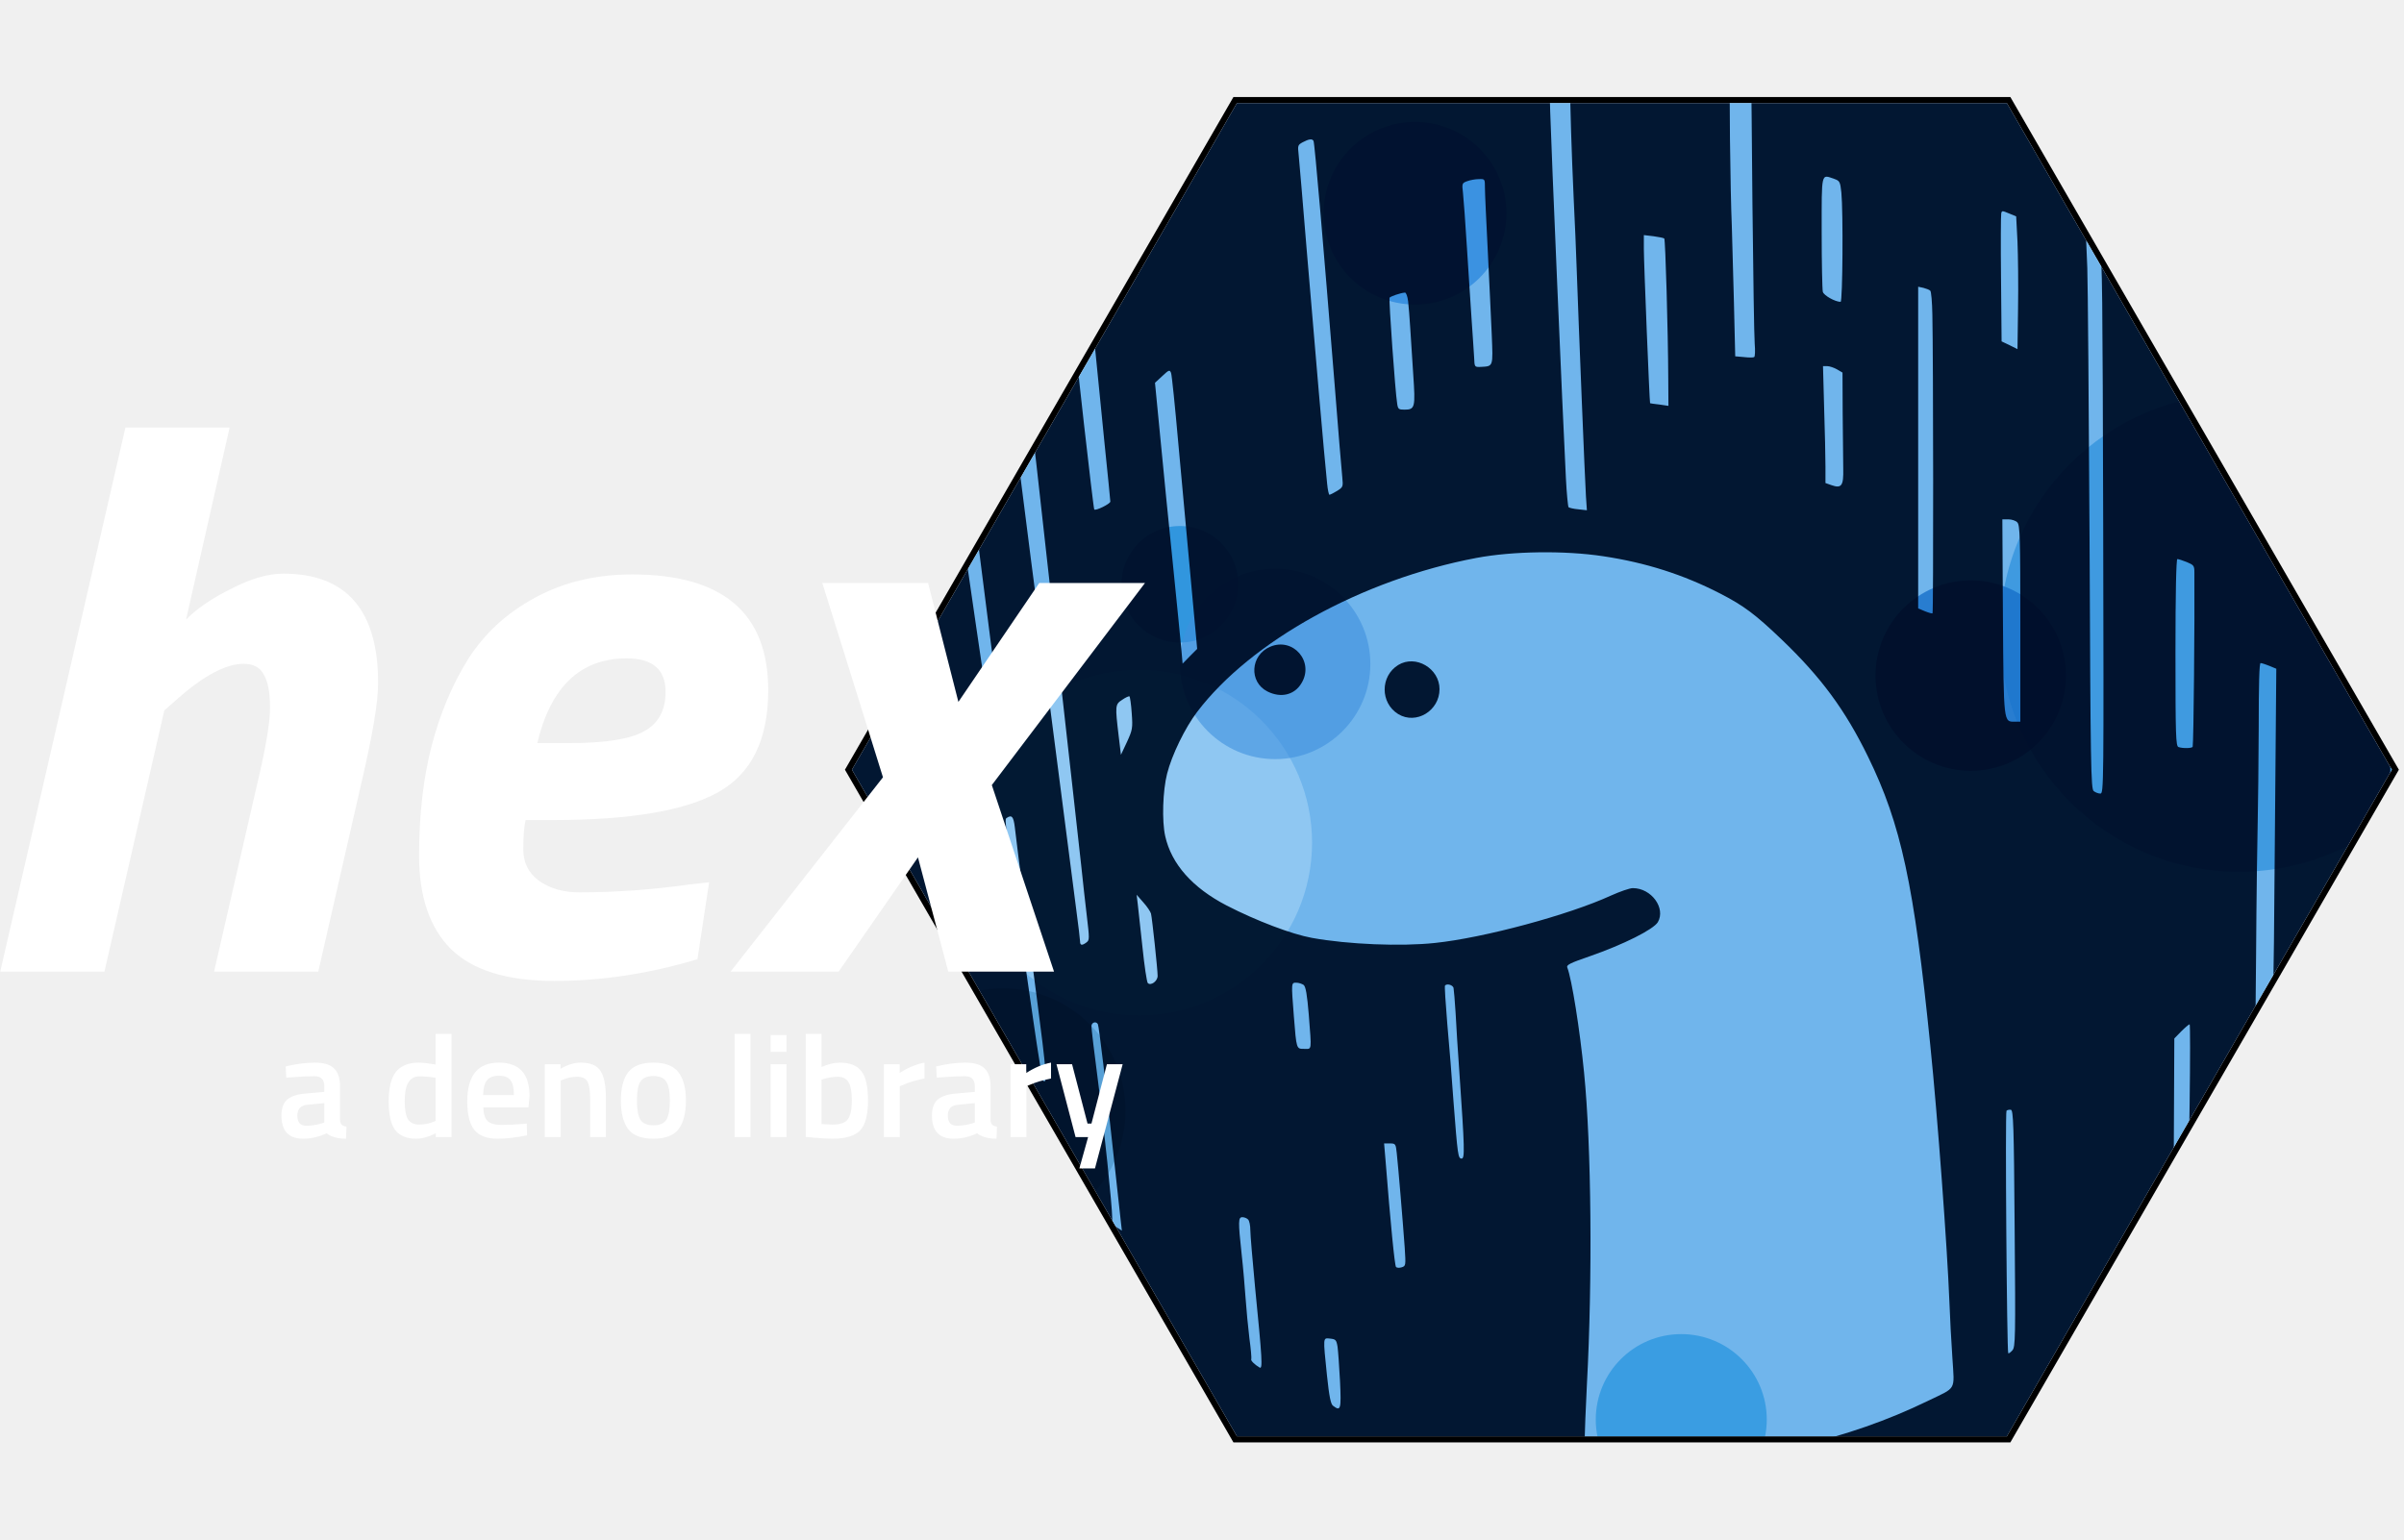
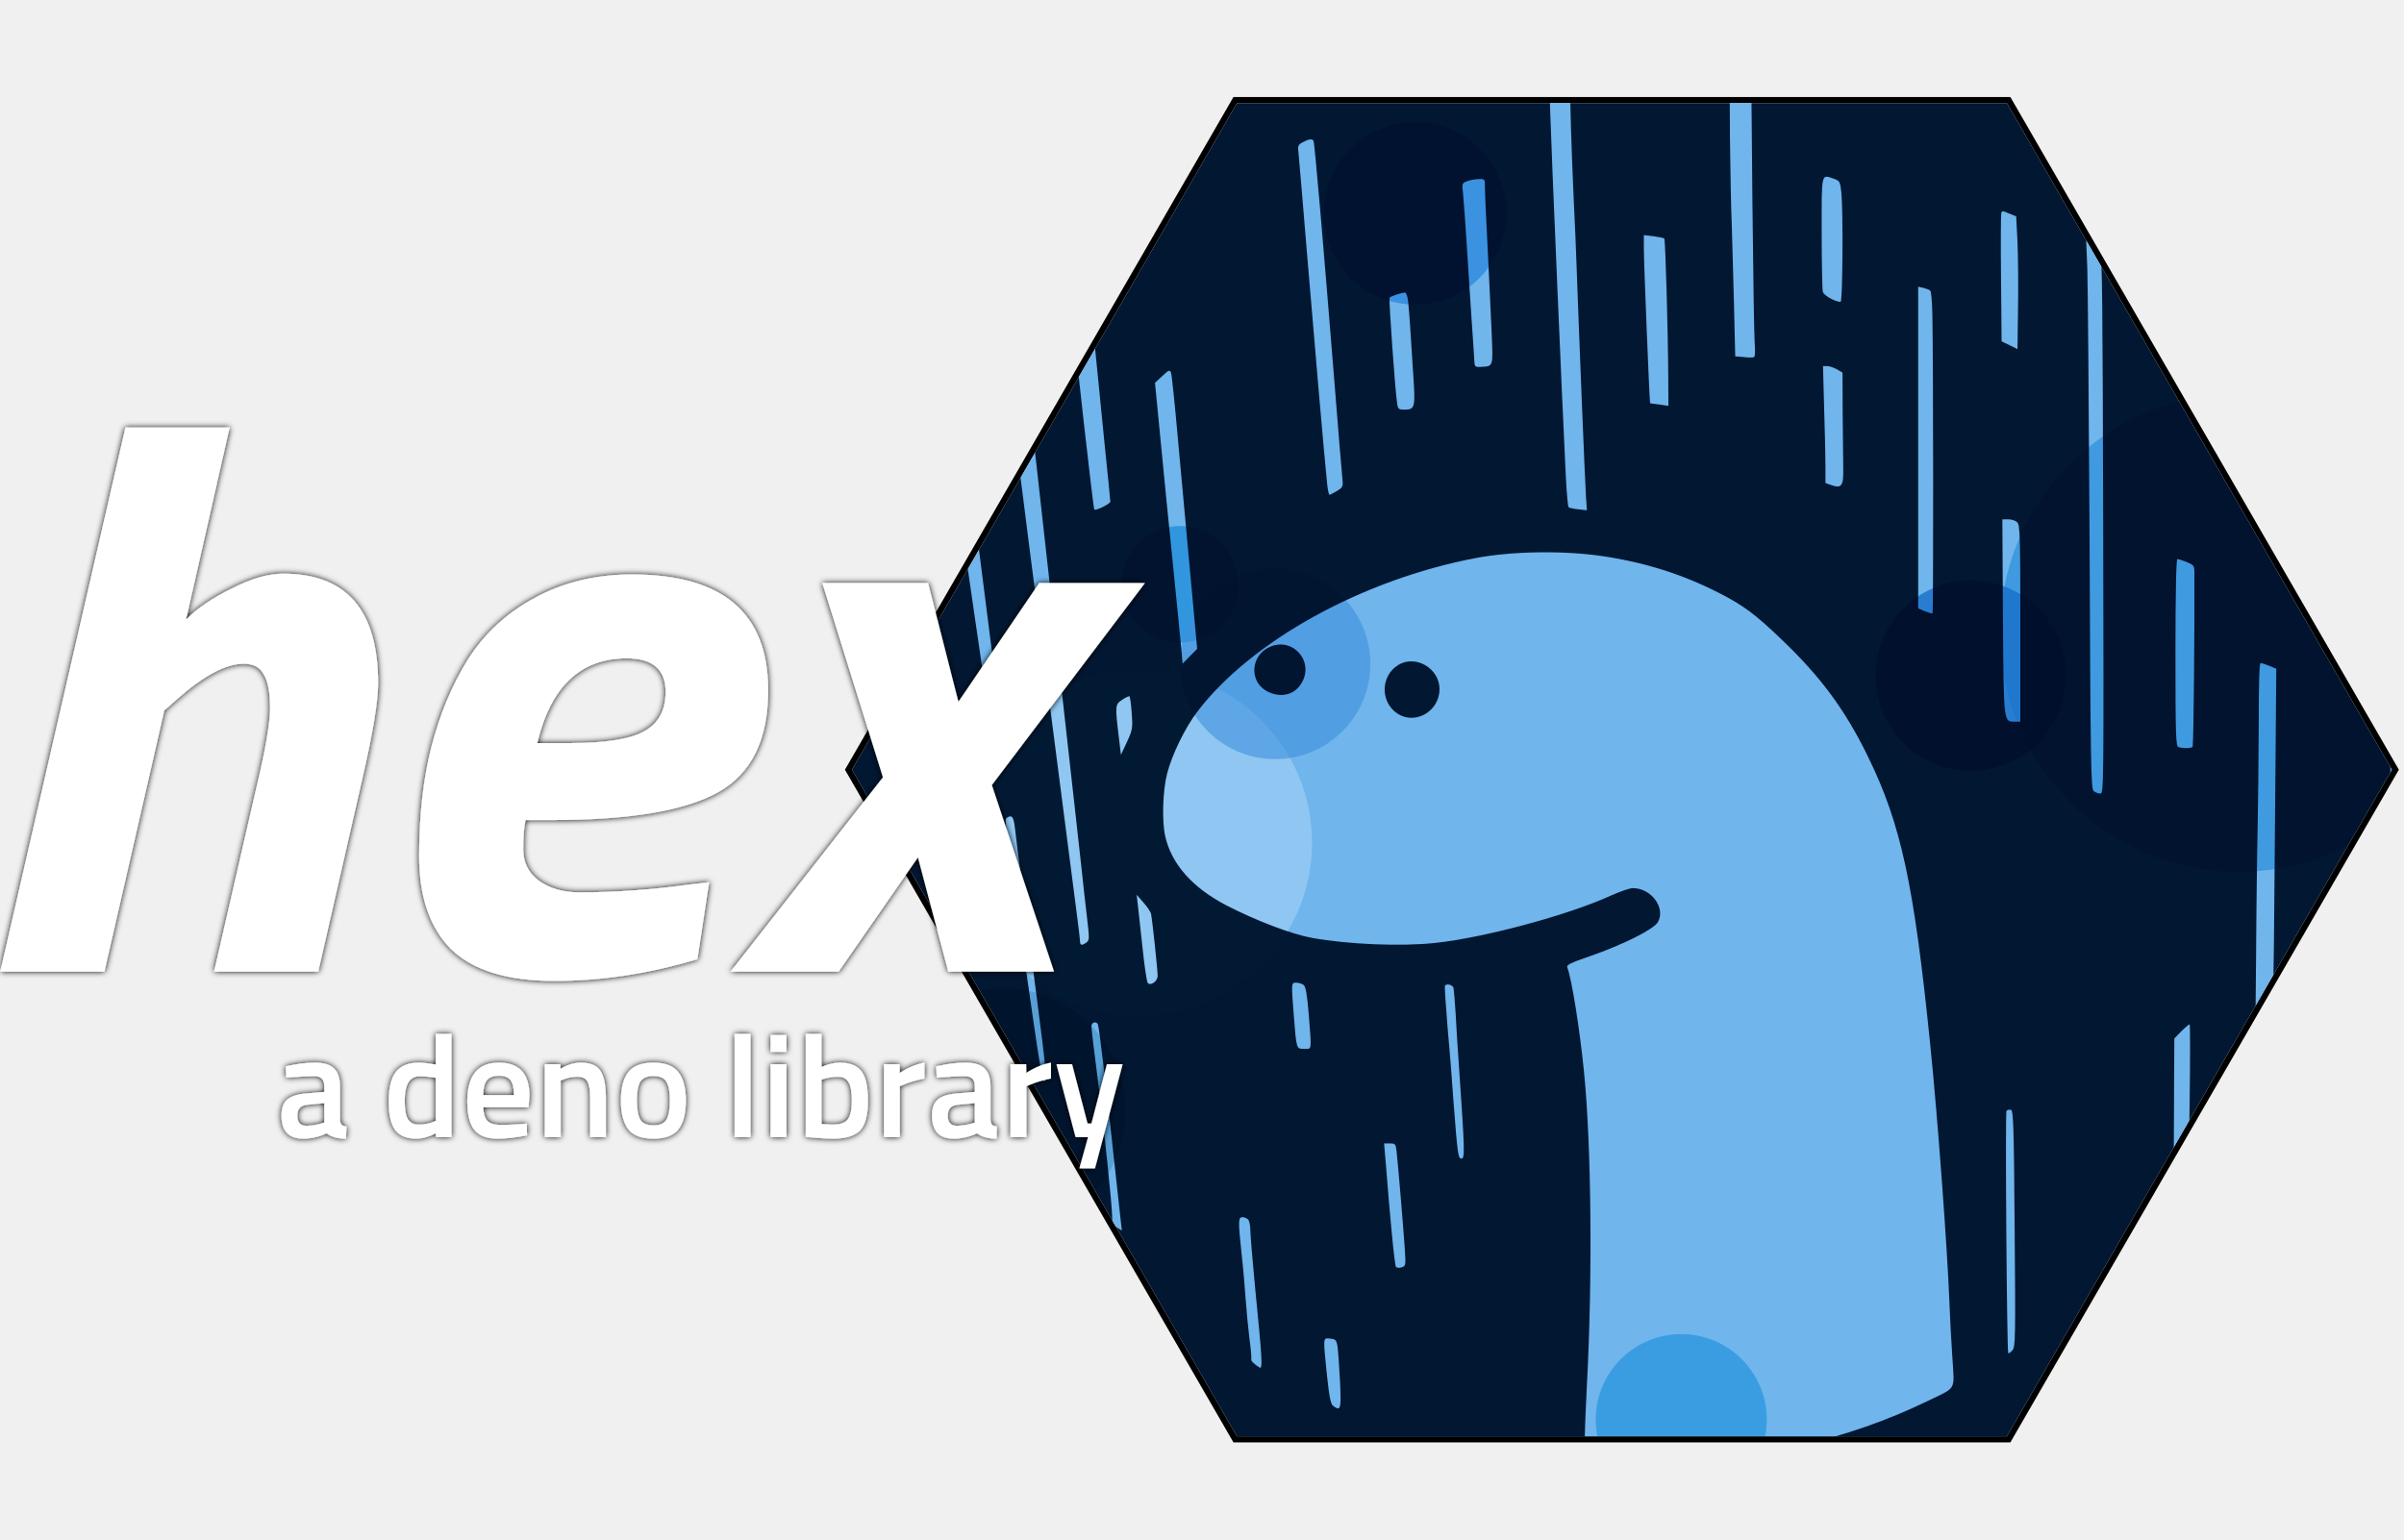
<svg xmlns="http://www.w3.org/2000/svg" width="1583" height="1014" viewBox="0 0 1583 1014" fill="none">
+   <defs>
+     <filter id="shadow">
+       <feDropShadow dx="0" dy="0" stdDeviation="2" />
+     </filter>
+   </defs>
  <g clip-path="url(#clip0_1_2)">
    <path d="M1576.73 508L1577.31 507L1576.73 506L1323.23 66.925L1322.65 65.925L1321.5 65.925L814.5 65.925L813.345 65.925L812.768 66.925L559.268 506L558.691 507L559.268 508L812.768 947.075L813.345 948.075L814.5 948.075L1321.5 948.075L1322.65 948.075L1323.23 947.075L1576.73 508Z" stroke="black" stroke-width="4" />
    <mask id="mask0_1_2" style="mask-type:alpha" maskUnits="userSpaceOnUse" x="561" y="67" width="1014" height="880">
      <path d="M1575 507L1321.5 946.075L814.5 946.075L561 507L814.5 67.925L1321.5 67.925L1575 507Z" fill="#D9D9D9" />
    </mask>
    <g mask="url(#mask0_1_2)">
      <rect x="557.444" y="-0.519" width="1017.56" height="1014.52" fill="#70B5EC" />
      <circle cx="1474.32" cy="416.852" r="157.384" fill="#3F9AE0" />
      <circle cx="1297.74" cy="445.002" r="62.698" fill="#176FC9" fill-opacity="0.8" />
      <circle cx="931.789" cy="140.47" r="60.139" fill="#3B92E1" />
      <circle cx="776.964" cy="384.864" r="38.386" fill="#0782D5" fill-opacity="0.6" />
      <circle cx="750.093" cy="555.043" r="113.88" fill="#97CBF3" fill-opacity="0.8" />
      <circle cx="839.661" cy="437.325" r="62.698" fill="#3E90DD" fill-opacity="0.6" />
      <circle cx="660.525" cy="731.62" r="80.611" fill="#519BD1" fill-opacity="0.8" />
      <circle cx="1107.09" cy="935.068" r="56.3" fill="#3A9DE2" />
      <g style="mix-blend-mode:multiply">
        <path d="M1027.64 0.26C1025.27 0.509 1017.67 1.381 1010.82 2.004C913.398 12.219 817.473 53.453 739.239 118.978C724.788 130.936 691.899 163.823 679.94 178.274C615.16 255.633 577.288 342.46 563.336 445.232C560.221 468.028 560.221 545.014 563.336 567.811C577.288 670.583 615.16 757.409 679.94 834.768C691.899 849.219 724.788 882.106 739.239 894.065C816.601 958.842 903.432 996.712 1006.21 1010.66C1029.01 1013.78 1105.99 1013.78 1128.79 1010.66C1231.57 996.712 1318.4 958.842 1395.76 894.065C1410.21 882.106 1443.1 849.219 1455.06 834.768C1519.84 757.409 1557.71 670.583 1571.66 567.811C1574.78 545.014 1574.78 468.028 1571.66 445.232C1557.71 342.46 1519.84 255.633 1455.06 178.274C1443.1 163.823 1410.21 130.936 1395.76 118.978C1318.65 54.449 1230.95 16.081 1129.54 2.503C1118.58 1.008 1102.63 0.385 1073.11 0.136C1050.56 -0.113 1030 0.011 1027.64 0.26ZM1033.86 54.075C1033.86 68.65 1034.86 100.292 1036.23 130.314C1036.98 145.013 1037.85 166.066 1038.22 177.028C1039.59 215.895 1043.71 317.919 1044.33 327.013L1044.95 336.107L1039.35 335.484C1036.23 335.235 1033.37 334.487 1032.87 334.113C1032.49 333.615 1031.62 325.02 1031.12 314.929C1028.88 270.582 1021.53 98.548 1020.78 73.384L1020.04 45.729L1023.52 45.231C1025.39 44.982 1028.51 44.608 1030.5 44.483L1033.86 44.359V54.075ZM1153.08 51.086C1153.21 51.21 1153.58 88.831 1153.96 134.674C1154.45 180.641 1155.08 221.874 1155.45 226.359C1155.83 230.968 1155.7 234.954 1155.08 235.203C1154.58 235.577 1151.47 235.577 1148.35 235.203L1142.62 234.705L1141.75 198.454C1141.25 178.398 1140.63 156.225 1140.38 148.999C1139.38 126.95 1138.51 52.082 1139.26 50.214C1139.75 48.843 1141.13 48.719 1146.36 49.591C1149.97 50.338 1152.96 50.961 1153.08 51.086ZM864.937 92.817C865.685 93.939 871.54 162.578 878.765 252.394C881.132 282.914 883.499 310.818 883.873 314.306C884.496 320.66 884.371 320.909 880.385 323.4C878.143 324.771 875.9 325.892 875.402 325.892C875.028 325.892 874.281 322.653 873.907 318.666C872.163 302.472 865.436 224.241 860.702 167.685C857.961 134.424 855.469 104.652 855.096 101.413C854.473 95.932 854.597 95.433 857.836 93.689C861.823 91.572 864.065 91.198 864.937 92.817ZM1207.9 117.856C1211.39 119.102 1211.76 119.725 1212.51 126.826C1213.75 139.283 1213.38 198.828 1212.01 198.828C1208.4 198.828 1200.92 194.593 1200.3 192.226C1199.93 190.731 1199.55 173.042 1199.55 152.986C1199.55 112.5 1199.05 114.867 1207.9 117.856ZM977.804 123.711C977.804 127.075 978.676 145.636 979.673 165.194C980.67 184.752 981.791 209.541 982.289 220.255C983.161 241.93 983.41 241.183 975.064 241.681C970.953 241.806 970.953 241.806 970.703 235.577C970.454 232.089 969.831 221.251 969.084 211.285C968.461 201.32 966.966 179.769 965.969 163.325C964.973 146.882 963.727 130.563 963.353 127.075C962.606 120.846 962.73 120.597 966.094 119.351C968.087 118.604 971.575 117.981 973.818 117.981C977.804 117.856 977.804 117.856 977.804 123.711ZM1323.38 140.778L1327.62 142.522L1328.49 159.214C1328.86 168.308 1329.11 187.99 1328.86 202.814L1328.49 229.971L1323.26 227.355L1318.02 224.864L1317.65 183.506C1317.4 160.709 1317.53 141.4 1317.78 140.528C1318.27 138.66 1318.27 138.66 1323.38 140.778ZM1095.9 157.097C1096.65 157.844 1098.4 218.261 1098.52 248.906L1098.64 267.343L1092.79 266.471C1089.43 266.097 1086.68 265.723 1086.56 265.599C1086.19 265.35 1082.45 173.042 1082.45 164.073V154.854L1088.8 155.602C1092.42 156.1 1095.53 156.723 1095.9 157.097ZM1382.8 165.941C1384.3 167.685 1384.55 194.966 1384.92 345.449C1385.3 518.231 1385.3 522.716 1383.05 522.716C1381.68 522.716 1379.82 521.968 1378.69 521.096C1376.83 519.726 1376.58 504.653 1375.95 357.035C1375.45 267.592 1374.83 186.371 1374.46 176.53L1373.71 158.591L1377.32 161.207C1379.44 162.702 1381.81 164.82 1382.8 165.941ZM1271.06 191.478C1271.68 191.977 1272.3 199.077 1272.43 207.175C1273.05 234.705 1273.18 403.5 1272.55 403.998C1272.3 404.247 1270.06 403.625 1267.57 402.628L1263.09 400.759V294.749V188.862L1266.57 189.61C1268.44 190.108 1270.44 190.856 1271.06 191.478ZM927.226 198.454C927.6 201.818 928.223 209.417 928.596 215.645C928.97 221.749 929.842 235.702 930.59 246.539C932.084 268.464 931.835 269.834 924.734 269.834C920.997 269.834 920.499 269.461 920 265.723C918.755 258.374 914.394 197.084 915.017 196.088C915.64 195.216 922.118 192.973 925.108 192.724C925.856 192.6 926.852 195.216 927.226 198.454ZM721.175 230.22C722.546 243.425 725.286 271.08 727.279 291.634C729.397 312.189 731.141 329.629 731.141 330.376C731.141 331.871 721.549 336.605 720.552 335.608C719.929 334.985 707.472 224.739 707.472 219.756C707.472 216.767 717.064 204.185 718.31 205.555C718.684 205.804 719.929 216.891 721.175 230.22ZM1209.64 243.3L1213.26 245.418L1213.38 272.326C1213.5 287.025 1213.75 303.469 1213.75 308.825C1214 320.037 1212.63 321.905 1205.91 319.539L1202.04 318.168V307.455C1202.04 301.476 1201.67 284.16 1201.17 268.838L1200.42 241.183H1203.29C1204.78 241.183 1207.65 242.179 1209.64 243.3ZM775.865 291.634C778.107 315.552 781.72 355.914 784.087 381.326L788.322 427.418L783.464 432.276L778.73 437.135L777.858 427.293C777.359 421.812 774.868 396.399 772.252 370.738C769.636 345.076 765.898 307.829 764.03 288.022L760.542 252.145L765.4 247.66C769.76 243.55 770.259 243.425 771.131 245.667C771.629 246.913 773.747 267.592 775.865 291.634ZM682.556 306.708C685.297 331.248 692.522 396.524 698.751 451.709C704.98 506.895 710.835 560.087 711.956 570.053C712.953 580.019 714.697 595.092 715.694 603.687C717.438 618.262 717.438 619.259 715.445 620.754C712.455 622.996 711.209 622.747 711.209 620.131C711.209 619.01 710.088 609.542 708.717 599.327C706.475 582.261 702.738 553.36 694.391 488.458C692.647 475.378 689.283 449.343 686.916 430.532C684.425 411.722 680.812 383.693 678.819 368.246C676.826 352.799 673.462 326.39 671.344 309.324C669.102 292.382 667.732 277.309 668.105 275.689C668.977 272.326 676.327 260.616 677.075 261.363C677.324 261.737 679.816 282.042 682.556 306.708ZM644.436 360.398C646.304 375.347 649.792 402.628 652.159 421.189C654.526 439.626 657.516 462.672 658.887 472.264L661.253 489.704L658.637 491.946C657.142 493.192 655.648 493.69 655.149 493.192C654.651 492.694 653.654 487.711 652.907 482.23C652.159 476.748 647.55 444.733 642.567 411.224L633.722 350.183L636.587 341.712C638.082 337.103 639.702 333.366 640.075 333.366C640.574 333.366 642.442 345.574 644.436 360.398ZM1328.36 344.079C1330.11 345.823 1330.36 353.547 1330.36 410.725V475.378H1326.87C1319.27 475.378 1319.4 477.247 1318.9 406.49L1318.52 342.086H1322.51C1324.63 342.086 1327.37 342.958 1328.36 344.079ZM1055.67 366.378C1083.82 370.613 1108.36 378.461 1132.65 390.918C1148.35 399.015 1155.83 404.621 1173.27 421.314C1199.18 446.104 1215.12 467.779 1230.07 498.424C1251.87 543.021 1260.35 582.51 1271.06 688.396C1275.92 735.858 1282.27 821.938 1283.64 857.191C1284.02 867.406 1284.89 884.224 1285.63 894.563C1287.01 916.488 1288.62 913.498 1269.32 922.841C1242.53 935.796 1216.74 944.766 1182.73 953.112C1141.13 963.327 1114.22 966.566 1073.11 966.69L1043.21 966.815L1043.46 952.489C1043.46 944.641 1044.2 926.329 1044.95 912.003C1048.69 842.617 1047.94 755.042 1043.08 706.459C1040.34 678.555 1034.99 644.672 1032 637.197C1031.37 635.578 1034.24 634.207 1046.57 629.972C1069.12 622.124 1088.68 612.283 1091.67 607.424C1097.02 598.206 1087.43 585.002 1075.22 585.002C1073.11 585.002 1066.75 587.244 1060.9 589.86C1032.99 602.691 977.057 617.764 944.791 621.127C922.492 623.494 887.86 622.124 863.816 617.764C850.736 615.397 827.315 606.552 807.756 596.462C785.208 584.752 771.38 569.181 767.269 550.744C765.026 540.778 765.649 520.847 768.515 509.635C771.629 497.303 780.349 479.364 788.322 468.9C823.827 422.186 897.078 381.7 972.198 367.499C996.117 363.014 1030 362.516 1055.67 366.378ZM1439.99 370.239C1444.47 372.108 1444.97 372.606 1444.97 376.842C1445.22 410.85 1444.47 488.583 1443.85 491.822C1443.72 492.943 1437.25 493.067 1434.5 492.071C1432.76 491.448 1432.51 484.721 1432.51 429.785C1432.51 390.42 1433.01 368.246 1433.76 368.246C1434.38 368.246 1437.25 369.118 1439.99 370.239ZM1494.43 438.629L1498.91 440.498L1498.04 543.644C1497.04 675.067 1496.92 678.929 1492.18 690.265C1484.46 708.826 1484.83 712.563 1485.58 631.093C1485.83 590.358 1486.45 549.125 1486.7 539.533C1486.95 529.941 1487.2 502.909 1487.33 479.364C1487.33 450.962 1487.7 436.761 1488.57 436.761C1489.32 436.761 1491.93 437.633 1494.43 438.629ZM745.219 469.648C745.966 479.738 745.717 480.735 742.104 488.707L738.118 497.178L736.623 484.721C734.256 464.79 734.256 463.918 738.99 460.928C741.108 459.433 743.35 458.436 743.724 458.685C744.097 458.935 744.845 463.918 745.219 469.648ZM668.23 544.765C669.351 554.98 678.071 622.747 682.556 656.008C689.283 707.456 689.782 714.806 686.792 711.691C686.418 711.318 683.553 694.002 680.563 673.199C661.129 538.91 661.253 539.782 662.873 538.785C666.237 536.543 667.358 537.789 668.23 544.765ZM757.925 601.819C758.673 604.933 762.286 638.692 762.286 642.803C762.286 646.291 757.801 649.53 755.808 647.537C755.185 646.914 753.565 636.325 752.319 624.117C750.949 611.785 749.579 598.954 749.205 595.59L748.458 589.362L752.818 594.344C755.309 597.085 757.552 600.448 757.925 601.819ZM858.459 648.782C859.83 650.028 860.702 655.011 861.823 668.465C863.692 692.756 863.941 690.888 858.833 690.888C853.601 690.888 853.725 691.261 851.981 669.337C850.237 647.038 850.237 647.288 853.601 647.288C855.22 647.288 857.338 648.035 858.459 648.782ZM957.124 650.651C957.374 651.897 957.997 659.371 958.495 667.219C958.869 675.067 959.99 692.756 960.986 706.459C964.475 756.786 964.599 763.14 962.481 763.14C960.114 763.14 959.865 761.271 957.124 725.768C956.128 711.068 954.259 687.898 953.013 674.32C951.892 660.741 951.145 649.405 951.519 649.156C952.889 647.661 956.502 648.782 957.124 650.651ZM722.919 674.569C723.667 675.69 728.401 715.553 734.256 769.991C736 786.435 737.744 802.255 738.118 805.245L738.741 810.602L735.626 808.608C733.259 806.989 732.387 805.369 732.387 802.504C732.387 794.656 727.03 742.959 722.919 711.318C720.552 693.379 718.684 677.559 718.684 676.064C718.684 673.448 721.673 672.451 722.919 674.569ZM1441.85 726.64L1440.98 778.711L1437.87 783.32C1430.77 793.784 1431.14 795.777 1431.51 737.478L1431.76 684.036L1436.37 679.303C1438.86 676.811 1441.36 674.693 1441.85 674.693C1442.23 674.693 1442.23 698.113 1441.85 726.64ZM1326.62 809.231C1327.24 881.608 1327.12 887.213 1325.13 889.456C1323.88 890.826 1322.76 891.698 1322.39 891.324C1321.51 890.328 1320.27 732.495 1321.26 731.623C1321.76 731.125 1323.01 730.875 1324.13 731C1325.75 731.374 1326.12 740.218 1326.62 809.231ZM919.751 759.652C920.623 767.375 923.738 804.373 924.984 821.813C925.731 833.523 925.731 833.896 922.99 834.768C921.495 835.267 919.751 835.142 919.253 834.519C918.381 833.647 915.64 805.992 912.277 763.389L911.405 753.174H915.267C918.879 753.174 919.128 753.423 919.751 759.652ZM821.834 803.252C822.706 804.124 823.329 807.238 823.329 810.352C823.329 813.591 824.823 830.408 826.443 847.849C831.177 895.56 831.551 902.037 829.433 900.792C826.194 898.923 823.329 896.058 823.951 895.31C824.201 894.812 823.702 888.584 822.706 881.483C821.834 874.258 820.712 862.548 820.214 855.323C819.716 848.098 818.595 834.893 817.598 826.048C815.231 804.248 815.356 801.757 818.096 801.757C819.342 801.757 820.962 802.38 821.834 803.252ZM880.759 887.089C881.132 889.829 881.88 900.044 882.378 909.761C883.25 928.447 882.876 929.817 877.769 925.955C876.274 924.834 875.277 920.1 873.782 905.899C871.166 880.237 871.042 881.234 875.9 881.732C879.513 882.106 880.011 882.604 880.759 887.089Z" fill="#042036" />
        <path d="M836.284 426.048C823.328 431.653 822.332 449.218 834.54 455.447C843.385 459.931 852.355 457.813 856.964 450.09C865.685 435.889 851.483 419.445 836.284 426.048Z" fill="#042036" />
        <path d="M920.748 438.006C908.788 445.356 908.788 463.045 920.748 470.395C932.583 477.496 947.906 468.153 947.906 453.952C947.906 440.249 932.209 431.03 920.748 438.006Z" fill="#042036" />
      </g>
    </g>
-     <path d="M223.919 715.784V737.672C223.983 739.08 224.335 740.136 224.975 740.84C225.679 741.48 226.735 741.896 228.143 742.088L227.855 750.056C222.351 750.056 218.095 748.872 215.087 746.504C209.967 748.872 204.815 750.056 199.631 750.056C190.095 750.056 185.327 744.968 185.327 734.792C185.327 729.928 186.607 726.408 189.167 724.232C191.791 722.056 195.791 720.744 201.167 720.296L213.551 719.24V715.784C213.551 713.224 212.975 711.432 211.823 710.408C210.735 709.384 209.103 708.872 206.927 708.872C202.831 708.872 197.711 709.128 191.567 709.64L188.495 709.832L188.111 702.44C195.087 700.776 201.487 699.944 207.311 699.944C213.199 699.944 217.423 701.224 219.983 703.784C222.607 706.28 223.919 710.28 223.919 715.784ZM202.415 727.688C197.999 728.072 195.791 730.472 195.791 734.888C195.791 739.304 197.743 741.512 201.647 741.512C204.847 741.512 208.239 741 211.823 739.976L213.551 739.4V726.632L202.415 727.688ZM297.317 681.032V749H286.949V746.504C282.277 748.872 277.989 750.056 274.085 750.056C267.813 750.056 263.205 748.168 260.261 744.392C257.381 740.616 255.941 734.28 255.941 725.384C255.941 716.488 257.541 710.024 260.741 705.992C264.005 701.96 269.061 699.944 275.909 699.944C278.213 699.944 281.861 700.36 286.853 701.192V681.032H297.317ZM285.221 739.016L286.853 738.344V709.928C283.013 709.288 279.461 708.968 276.197 708.968C269.733 708.968 266.501 714.344 266.501 725.096C266.501 730.984 267.237 735.08 268.709 737.384C270.245 739.624 272.645 740.744 275.909 740.744C279.173 740.744 282.277 740.168 285.221 739.016ZM344.168 740.36L346.856 740.072L347.048 747.848C339.752 749.32 333.288 750.056 327.656 750.056C320.552 750.056 315.432 748.104 312.296 744.2C309.224 740.296 307.688 734.056 307.688 725.48C307.688 708.456 314.632 699.944 328.52 699.944C341.96 699.944 348.68 707.272 348.68 721.928L348.008 729.416H318.248C318.312 733.384 319.176 736.296 320.84 738.152C322.504 740.008 325.608 740.936 330.152 740.936C334.696 740.936 339.368 740.744 344.168 740.36ZM338.408 721.352C338.408 716.616 337.64 713.32 336.104 711.464C334.632 709.544 332.104 708.584 328.52 708.584C324.936 708.584 322.312 709.576 320.648 711.56C319.048 713.544 318.216 716.808 318.152 721.352H338.408ZM369.206 749H358.742V701H369.11V703.976C373.782 701.288 378.198 699.944 382.358 699.944C388.758 699.944 393.11 701.768 395.414 705.416C397.782 709 398.966 714.952 398.966 723.272V749H388.598V723.56C388.598 718.376 388.022 714.696 386.87 712.52C385.782 710.344 383.51 709.256 380.054 709.256C376.79 709.256 373.654 709.896 370.646 711.176L369.206 711.752V749ZM413.741 706.184C417.069 702.024 422.573 699.944 430.253 699.944C437.933 699.944 443.405 702.024 446.669 706.184C449.997 710.344 451.661 716.584 451.661 724.904C451.661 733.224 450.061 739.496 446.861 743.72C443.661 747.944 438.125 750.056 430.253 750.056C422.381 750.056 416.845 747.944 413.645 743.72C410.445 739.496 408.845 733.224 408.845 724.904C408.845 716.584 410.477 710.344 413.741 706.184ZM421.613 737.384C423.085 739.944 425.965 741.224 430.253 741.224C434.541 741.224 437.421 739.944 438.893 737.384C440.365 734.824 441.101 730.632 441.101 724.808C441.101 718.984 440.301 714.856 438.701 712.424C437.165 709.992 434.349 708.776 430.253 708.776C426.157 708.776 423.309 709.992 421.709 712.424C420.173 714.856 419.405 718.984 419.405 724.808C419.405 730.632 420.141 734.824 421.613 737.384ZM483.725 749V681.032H494.189V749H483.725ZM507.43 749V701H517.894V749H507.43ZM507.43 692.84V681.8H517.894V692.84H507.43ZM552.954 699.944C559.546 699.944 564.282 701.8 567.162 705.512C570.106 709.16 571.578 715.656 571.578 725C571.578 734.344 569.85 740.872 566.394 744.584C562.938 748.232 556.858 750.056 548.154 750.056C545.146 750.056 540.378 749.768 533.85 749.192L530.586 748.904V681.032H540.954V702.824C545.37 700.904 549.37 699.944 552.954 699.944ZM548.154 740.744C553.274 740.744 556.666 739.56 558.33 737.192C560.058 734.76 560.922 730.664 560.922 724.904C560.922 719.144 560.186 715.112 558.714 712.808C557.306 710.44 554.97 709.256 551.706 709.256C548.634 709.256 545.562 709.736 542.49 710.696L540.954 711.176V740.36C544.474 740.616 546.874 740.744 548.154 740.744ZM582.055 749V701H592.423V706.76C597.863 703.24 603.303 700.968 608.743 699.944V710.408C603.239 711.496 598.535 712.904 594.631 714.632L592.519 715.496V749H582.055ZM652.262 715.784V737.672C652.326 739.08 652.678 740.136 653.318 740.84C654.022 741.48 655.078 741.896 656.486 742.088L656.198 750.056C650.694 750.056 646.438 748.872 643.43 746.504C638.31 748.872 633.158 750.056 627.974 750.056C618.438 750.056 613.67 744.968 613.67 734.792C613.67 729.928 614.95 726.408 617.51 724.232C620.134 722.056 624.134 720.744 629.51 720.296L641.894 719.24V715.784C641.894 713.224 641.318 711.432 640.166 710.408C639.078 709.384 637.446 708.872 635.27 708.872C631.174 708.872 626.054 709.128 619.91 709.64L616.838 709.832L616.454 702.44C623.43 700.776 629.83 699.944 635.654 699.944C641.542 699.944 645.766 701.224 648.326 703.784C650.95 706.28 652.262 710.28 652.262 715.784ZM630.758 727.688C626.342 728.072 624.134 730.472 624.134 734.888C624.134 739.304 626.086 741.512 629.99 741.512C633.19 741.512 636.582 741 640.166 739.976L641.894 739.4V726.632L630.758 727.688ZM665.398 749V701H675.767V706.76C681.207 703.24 686.647 700.968 692.087 699.944V710.408C686.583 711.496 681.879 712.904 677.975 714.632L675.863 715.496V749H665.398ZM695.67 701H705.942L716.118 740.072H718.71L728.886 701H739.254L721.014 769.64H710.742L716.502 749H708.246L695.67 701Z" fill="white" />
-     <path d="M186.528 377.856C228.171 377.856 248.992 401.92 248.992 450.048C248.992 462.336 245.408 483.84 238.24 514.56L209.568 640H140.96L168.608 519.68C174.752 494.08 177.824 476.331 177.824 466.432C177.824 456.192 176.459 448.853 173.728 444.416C171.339 439.637 166.901 437.248 160.416 437.248C148.811 437.248 134.304 444.928 116.896 460.288L108.192 467.968L68.768 640H0.16L82.592 281.6H151.2L122.528 408.064C130.037 400.555 140.107 393.728 152.736 387.584C165.365 381.099 176.629 377.856 186.528 377.856ZM344.58 559.616C344.58 568.149 347.993 574.976 354.82 580.096C361.988 585.216 370.863 587.776 381.444 587.776C404.996 587.776 429.06 586.069 453.636 582.656L466.948 581.12L459.268 631.808C427.524 641.365 396.121 646.144 365.06 646.144C333.999 646.144 311.3 639.147 296.964 625.152C282.969 611.157 275.972 590.677 275.972 563.712C275.972 536.747 278.703 512.683 284.164 491.52C289.625 470.357 297.647 451.243 308.228 434.176C319.151 417.109 333.828 403.627 352.26 393.728C371.033 383.488 392.367 378.368 416.26 378.368C475.993 378.368 505.86 403.797 505.86 454.656C505.86 487.083 494.937 509.44 473.092 521.728C451.247 534.016 414.895 540.16 364.036 540.16H346.116C345.092 544.256 344.58 550.741 344.58 559.616ZM374.788 489.472C398.34 489.472 414.724 486.912 423.94 481.792C433.497 476.672 438.276 467.968 438.276 455.68C438.276 441.003 429.743 433.664 412.676 433.664C382.297 433.664 362.671 452.267 353.796 489.472H374.788ZM541.488 384H611.12L631.088 462.336L684.336 384H753.968L653.104 517.12L694.064 640H624.432L604.464 564.736L552.24 640H481.072L581.424 512L541.488 384Z" fill="white" />
+     <path d="M223.919 715.784V737.672C223.983 739.08 224.335 740.136 224.975 740.84C225.679 741.48 226.735 741.896 228.143 742.088L227.855 750.056C222.351 750.056 218.095 748.872 215.087 746.504C209.967 748.872 204.815 750.056 199.631 750.056C190.095 750.056 185.327 744.968 185.327 734.792C185.327 729.928 186.607 726.408 189.167 724.232C191.791 722.056 195.791 720.744 201.167 720.296L213.551 719.24V715.784C213.551 713.224 212.975 711.432 211.823 710.408C210.735 709.384 209.103 708.872 206.927 708.872C202.831 708.872 197.711 709.128 191.567 709.64L188.495 709.832L188.111 702.44C195.087 700.776 201.487 699.944 207.311 699.944C213.199 699.944 217.423 701.224 219.983 703.784C222.607 706.28 223.919 710.28 223.919 715.784ZM202.415 727.688C197.999 728.072 195.791 730.472 195.791 734.888C195.791 739.304 197.743 741.512 201.647 741.512C204.847 741.512 208.239 741 211.823 739.976L213.551 739.4V726.632L202.415 727.688ZM297.317 681.032V749H286.949V746.504C282.277 748.872 277.989 750.056 274.085 750.056C267.813 750.056 263.205 748.168 260.261 744.392C257.381 740.616 255.941 734.28 255.941 725.384C255.941 716.488 257.541 710.024 260.741 705.992C264.005 701.96 269.061 699.944 275.909 699.944C278.213 699.944 281.861 700.36 286.853 701.192V681.032H297.317ZM285.221 739.016L286.853 738.344V709.928C283.013 709.288 279.461 708.968 276.197 708.968C269.733 708.968 266.501 714.344 266.501 725.096C266.501 730.984 267.237 735.08 268.709 737.384C270.245 739.624 272.645 740.744 275.909 740.744C279.173 740.744 282.277 740.168 285.221 739.016ZM344.168 740.36L346.856 740.072L347.048 747.848C339.752 749.32 333.288 750.056 327.656 750.056C320.552 750.056 315.432 748.104 312.296 744.2C309.224 740.296 307.688 734.056 307.688 725.48C307.688 708.456 314.632 699.944 328.52 699.944C341.96 699.944 348.68 707.272 348.68 721.928L348.008 729.416H318.248C318.312 733.384 319.176 736.296 320.84 738.152C322.504 740.008 325.608 740.936 330.152 740.936C334.696 740.936 339.368 740.744 344.168 740.36ZM338.408 721.352C338.408 716.616 337.64 713.32 336.104 711.464C334.632 709.544 332.104 708.584 328.52 708.584C324.936 708.584 322.312 709.576 320.648 711.56C319.048 713.544 318.216 716.808 318.152 721.352H338.408ZM369.206 749H358.742V701H369.11V703.976C373.782 701.288 378.198 699.944 382.358 699.944C388.758 699.944 393.11 701.768 395.414 705.416C397.782 709 398.966 714.952 398.966 723.272V749H388.598V723.56C388.598 718.376 388.022 714.696 386.87 712.52C385.782 710.344 383.51 709.256 380.054 709.256C376.79 709.256 373.654 709.896 370.646 711.176L369.206 711.752V749ZM413.741 706.184C417.069 702.024 422.573 699.944 430.253 699.944C437.933 699.944 443.405 702.024 446.669 706.184C449.997 710.344 451.661 716.584 451.661 724.904C451.661 733.224 450.061 739.496 446.861 743.72C443.661 747.944 438.125 750.056 430.253 750.056C422.381 750.056 416.845 747.944 413.645 743.72C410.445 739.496 408.845 733.224 408.845 724.904C408.845 716.584 410.477 710.344 413.741 706.184ZM421.613 737.384C423.085 739.944 425.965 741.224 430.253 741.224C434.541 741.224 437.421 739.944 438.893 737.384C440.365 734.824 441.101 730.632 441.101 724.808C441.101 718.984 440.301 714.856 438.701 712.424C437.165 709.992 434.349 708.776 430.253 708.776C426.157 708.776 423.309 709.992 421.709 712.424C420.173 714.856 419.405 718.984 419.405 724.808C419.405 730.632 420.141 734.824 421.613 737.384ZM483.725 749V681.032H494.189V749H483.725ZM507.43 749V701H517.894V749H507.43ZM507.43 692.84V681.8H517.894V692.84H507.43ZM552.954 699.944C559.546 699.944 564.282 701.8 567.162 705.512C570.106 709.16 571.578 715.656 571.578 725C571.578 734.344 569.85 740.872 566.394 744.584C562.938 748.232 556.858 750.056 548.154 750.056C545.146 750.056 540.378 749.768 533.85 749.192L530.586 748.904V681.032H540.954V702.824C545.37 700.904 549.37 699.944 552.954 699.944ZM548.154 740.744C553.274 740.744 556.666 739.56 558.33 737.192C560.058 734.76 560.922 730.664 560.922 724.904C560.922 719.144 560.186 715.112 558.714 712.808C557.306 710.44 554.97 709.256 551.706 709.256C548.634 709.256 545.562 709.736 542.49 710.696L540.954 711.176V740.36C544.474 740.616 546.874 740.744 548.154 740.744ZM582.055 749V701H592.423V706.76C597.863 703.24 603.303 700.968 608.743 699.944V710.408C603.239 711.496 598.535 712.904 594.631 714.632L592.519 715.496V749H582.055ZM652.262 715.784V737.672C652.326 739.08 652.678 740.136 653.318 740.84C654.022 741.48 655.078 741.896 656.486 742.088L656.198 750.056C650.694 750.056 646.438 748.872 643.43 746.504C638.31 748.872 633.158 750.056 627.974 750.056C618.438 750.056 613.67 744.968 613.67 734.792C613.67 729.928 614.95 726.408 617.51 724.232C620.134 722.056 624.134 720.744 629.51 720.296L641.894 719.24V715.784C641.894 713.224 641.318 711.432 640.166 710.408C639.078 709.384 637.446 708.872 635.27 708.872C631.174 708.872 626.054 709.128 619.91 709.64L616.838 709.832L616.454 702.44C623.43 700.776 629.83 699.944 635.654 699.944C641.542 699.944 645.766 701.224 648.326 703.784C650.95 706.28 652.262 710.28 652.262 715.784ZM630.758 727.688C626.342 728.072 624.134 730.472 624.134 734.888C624.134 739.304 626.086 741.512 629.99 741.512C633.19 741.512 636.582 741 640.166 739.976L641.894 739.4V726.632L630.758 727.688ZM665.398 749V701H675.767V706.76C681.207 703.24 686.647 700.968 692.087 699.944V710.408C686.583 711.496 681.879 712.904 677.975 714.632L675.863 715.496V749H665.398ZM695.67 701H705.942L716.118 740.072H718.71L728.886 701H739.254L721.014 769.64H710.742L716.502 749H708.246L695.67 701Z" fill="white" style="filter:url(#shadow);" />
+     <path d="M186.528 377.856C228.171 377.856 248.992 401.92 248.992 450.048C248.992 462.336 245.408 483.84 238.24 514.56L209.568 640H140.96L168.608 519.68C174.752 494.08 177.824 476.331 177.824 466.432C177.824 456.192 176.459 448.853 173.728 444.416C171.339 439.637 166.901 437.248 160.416 437.248C148.811 437.248 134.304 444.928 116.896 460.288L108.192 467.968L68.768 640H0.16L82.592 281.6H151.2L122.528 408.064C130.037 400.555 140.107 393.728 152.736 387.584C165.365 381.099 176.629 377.856 186.528 377.856ZM344.58 559.616C344.58 568.149 347.993 574.976 354.82 580.096C361.988 585.216 370.863 587.776 381.444 587.776C404.996 587.776 429.06 586.069 453.636 582.656L466.948 581.12L459.268 631.808C427.524 641.365 396.121 646.144 365.06 646.144C333.999 646.144 311.3 639.147 296.964 625.152C282.969 611.157 275.972 590.677 275.972 563.712C275.972 536.747 278.703 512.683 284.164 491.52C289.625 470.357 297.647 451.243 308.228 434.176C319.151 417.109 333.828 403.627 352.26 393.728C371.033 383.488 392.367 378.368 416.26 378.368C475.993 378.368 505.86 403.797 505.86 454.656C505.86 487.083 494.937 509.44 473.092 521.728C451.247 534.016 414.895 540.16 364.036 540.16H346.116C345.092 544.256 344.58 550.741 344.58 559.616ZM374.788 489.472C398.34 489.472 414.724 486.912 423.94 481.792C433.497 476.672 438.276 467.968 438.276 455.68C438.276 441.003 429.743 433.664 412.676 433.664C382.297 433.664 362.671 452.267 353.796 489.472H374.788ZM541.488 384H611.12L631.088 462.336L684.336 384H753.968L653.104 517.12L694.064 640H624.432L604.464 564.736L552.24 640H481.072L581.424 512L541.488 384Z" fill="white" style="filter:url(#shadow);" />
  </g>
  <defs>
    <clipPath id="clip0_1_2">
      <rect width="1583" height="1014" fill="white" />
    </clipPath>
  </defs>
</svg>
